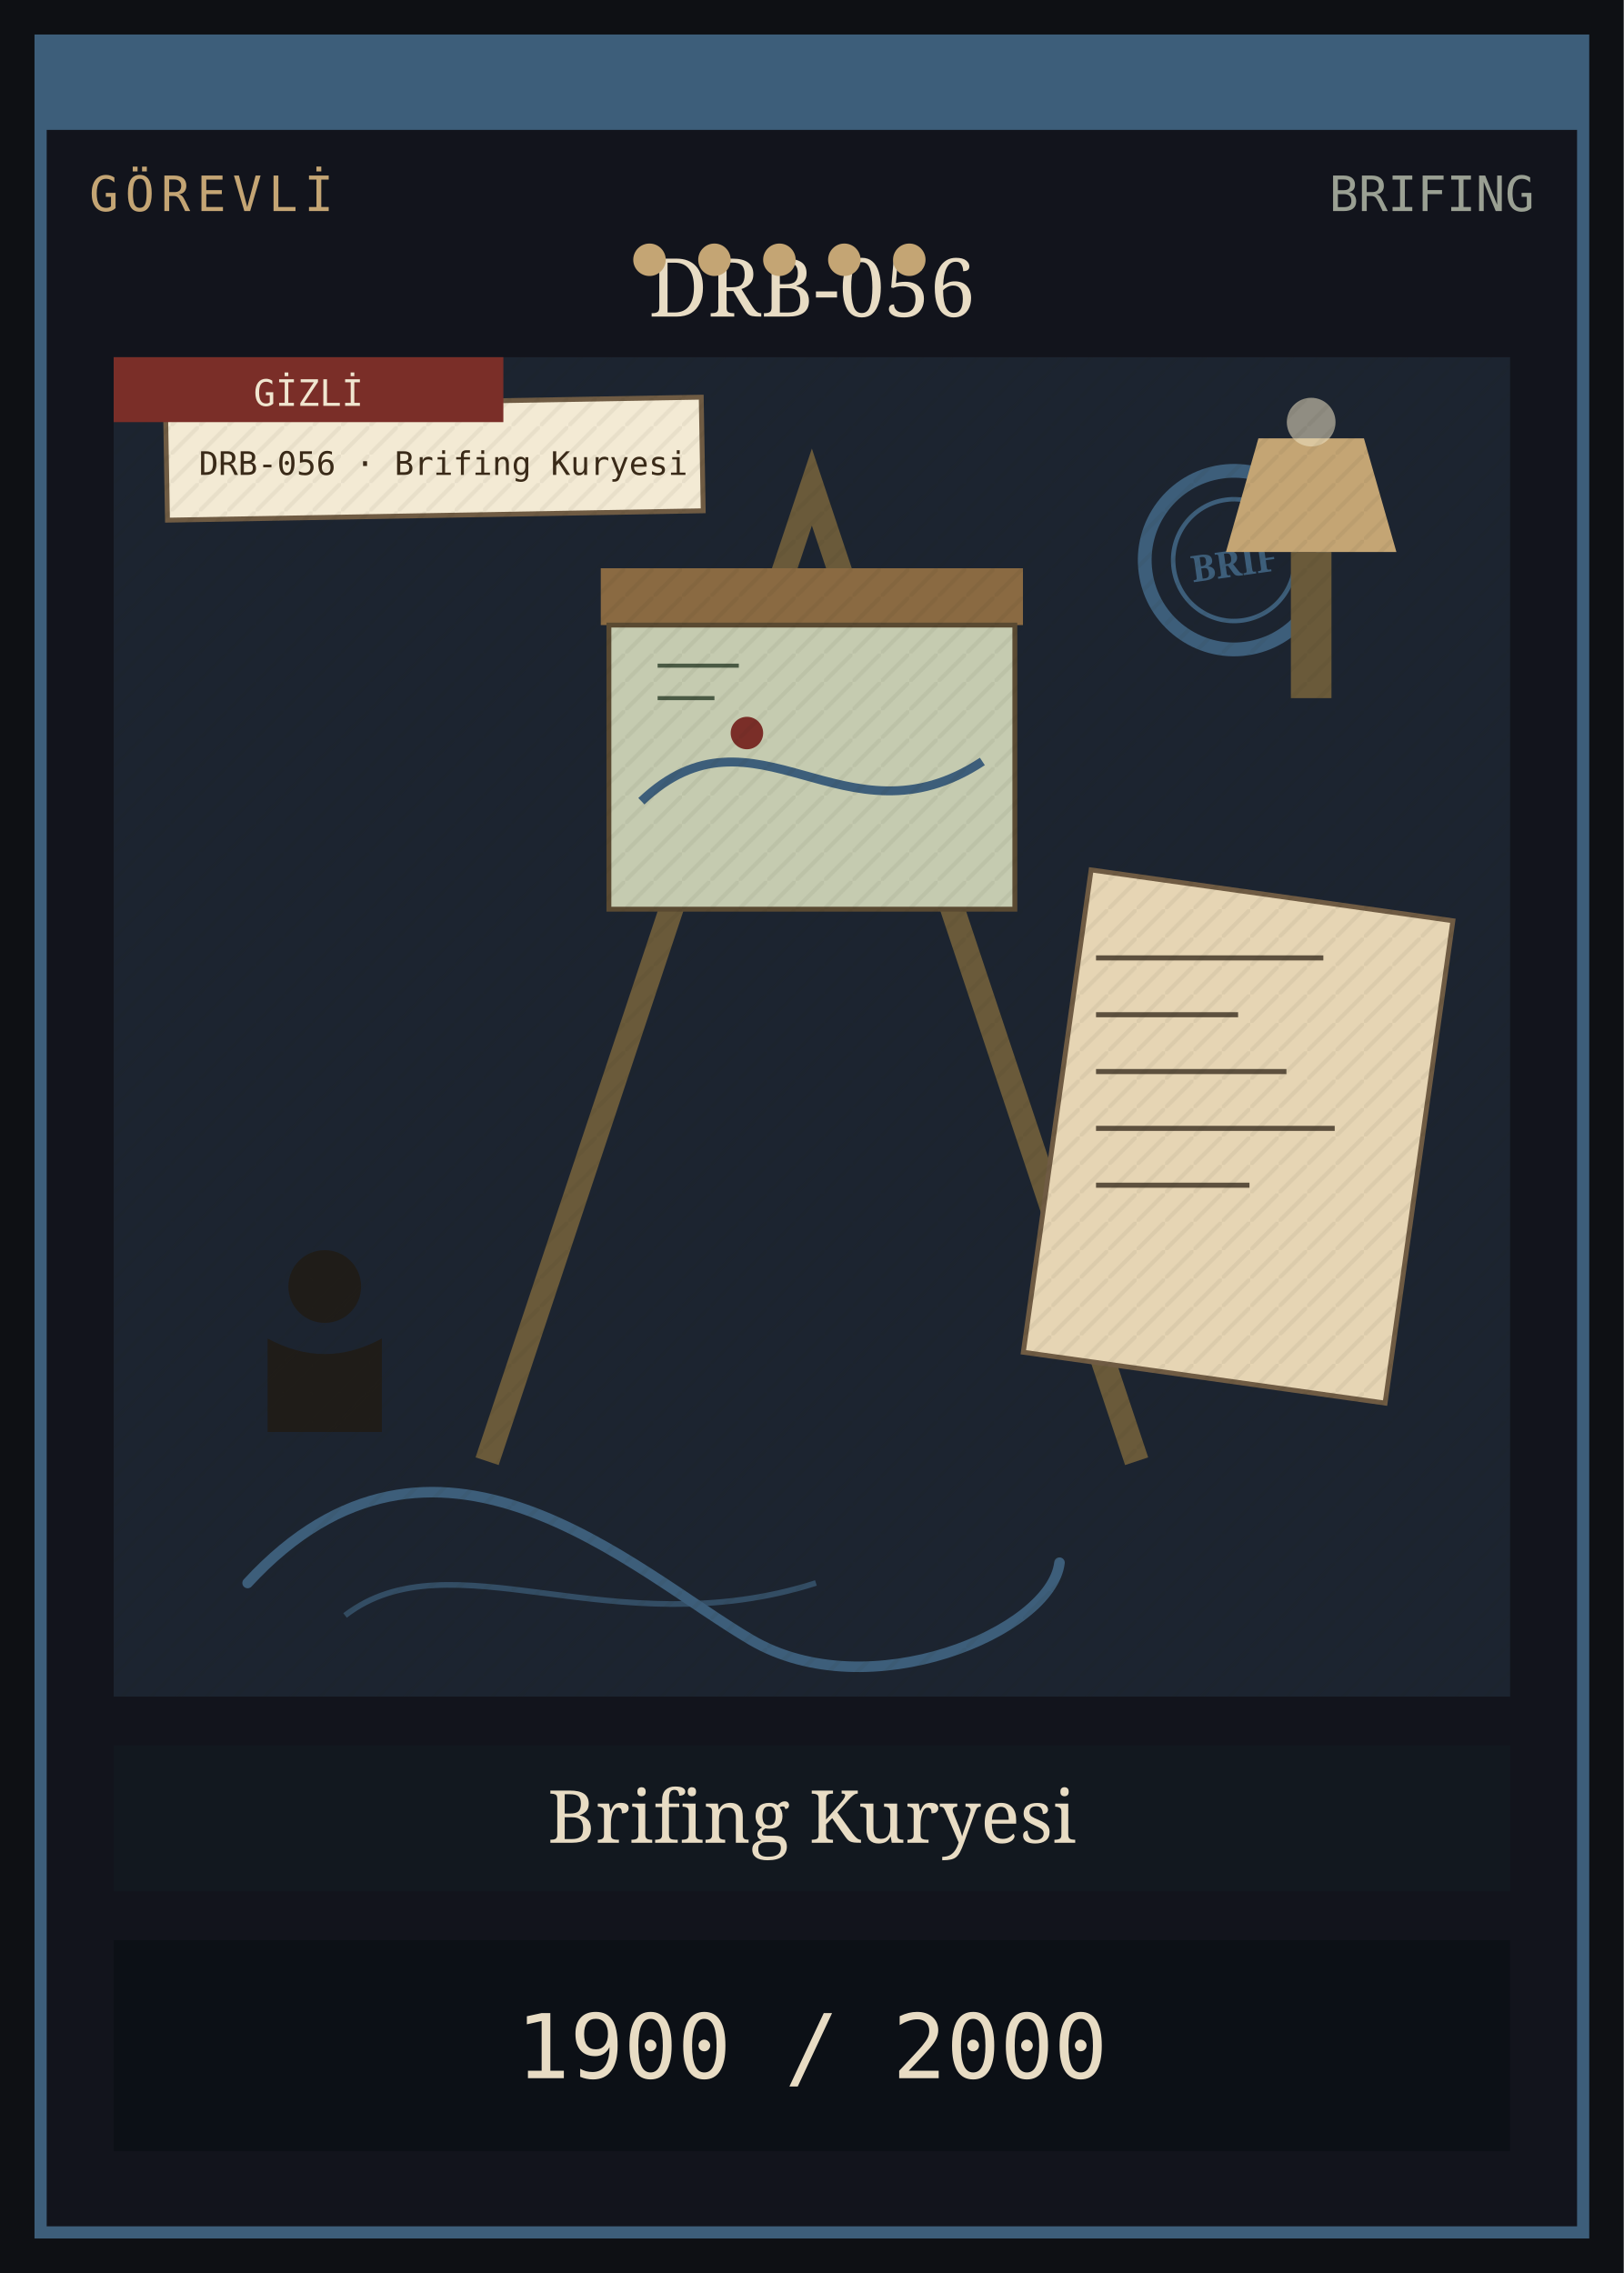
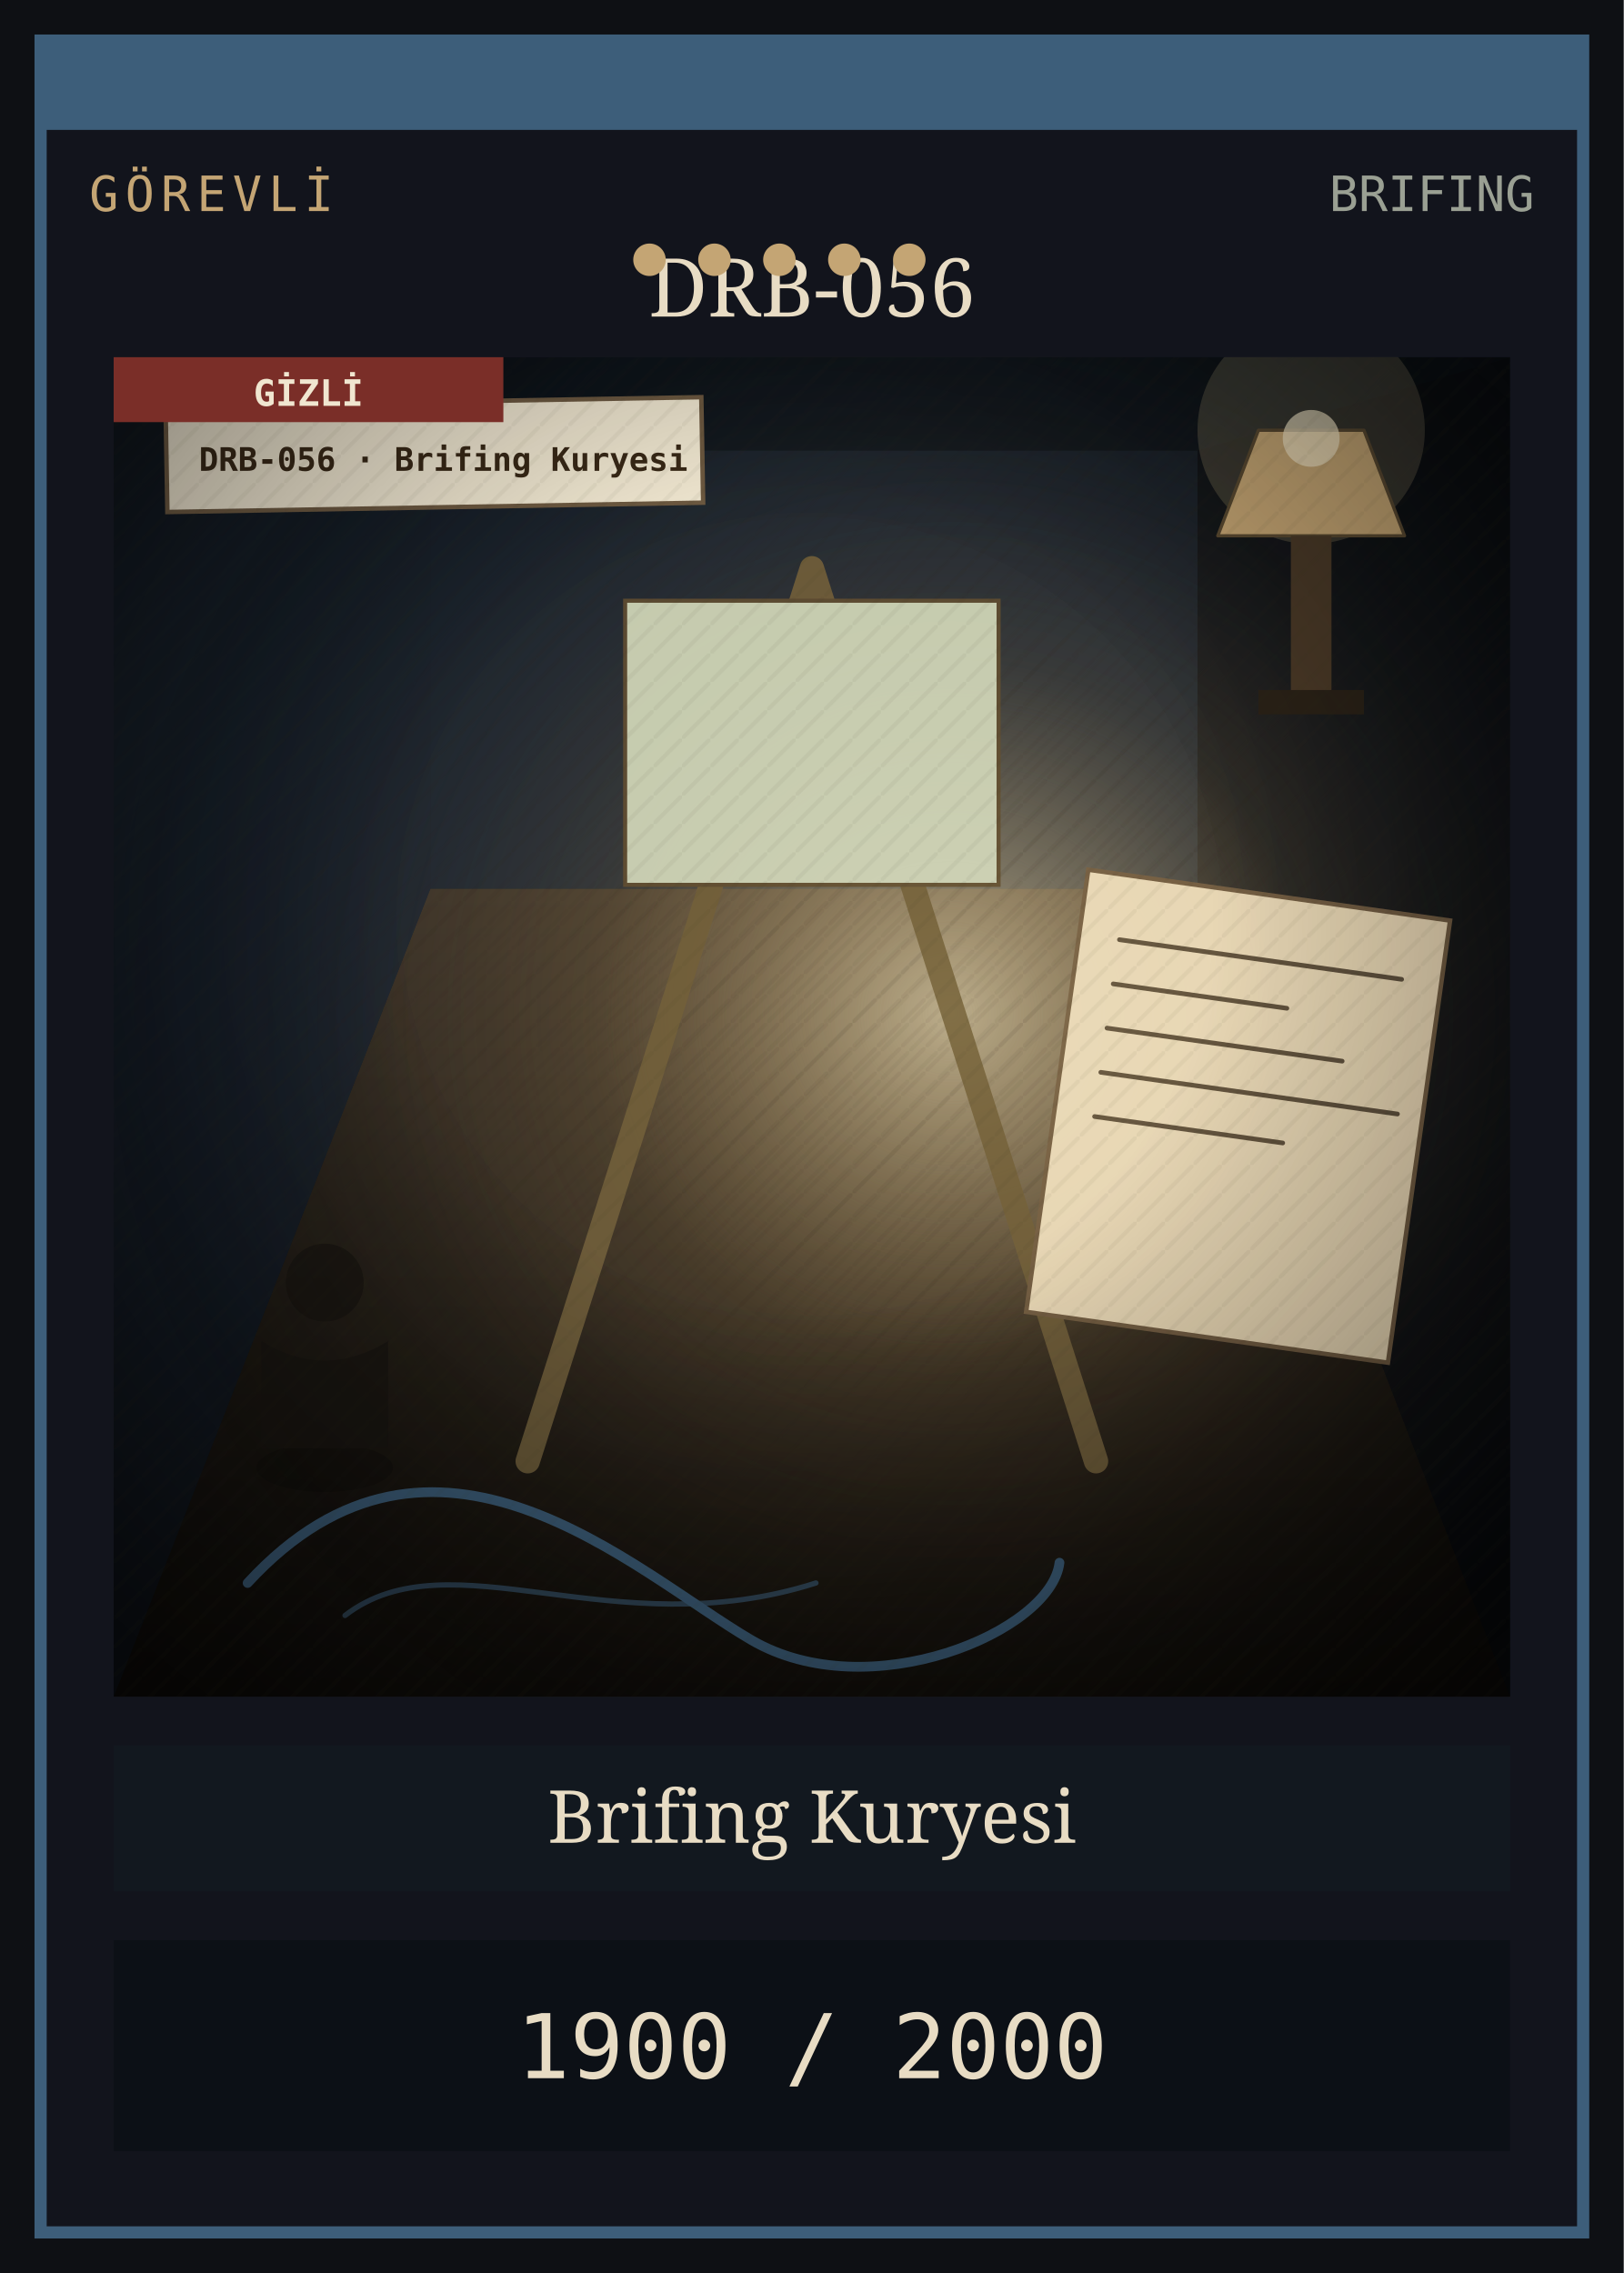
<svg xmlns="http://www.w3.org/2000/svg" viewBox="0 0 400 560" width="400" height="560">
  <defs>
+     <radialGradient id="lampDRB056" cx="60%" cy="49%" r="62%">
+       <stop offset="0" stop-color="#f4e2b8" stop-opacity=".62" />
+       <stop offset=".42" stop-color="#c4a574" stop-opacity=".16" />
+       <stop offset="1" stop-color="#000000" stop-opacity="0" />
+     </radialGradient>
+     <linearGradient id="floorDRB056" x1="0" y1="0" x2="0" y2="1">
+       <stop offset="0" stop-color="#3a3228" />
+       <stop offset="1" stop-color="#1a1610" />
+     </linearGradient>
+     <linearGradient id="wallDRB056" x1="0" y1="0" x2="1" y2="1">
+       <stop offset="0" stop-color="#1a2430" />
+       <stop offset="1" stop-color="#0e1014" />
+     </linearGradient>
+     <radialGradient id="vigDRB056" cx="50%" cy="42%" r="72%">
+       <stop offset=".4" stop-color="#000" stop-opacity="0" />
+       <stop offset="1" stop-color="#000" stop-opacity=".5" />
+     </radialGradient>
+     <pattern id="hatch" width="6" height="6" patternUnits="userSpaceOnUse">
+       <path d="M0 6 L6 0" stroke="#2a2218" opacity=".07" />
+     </pattern>
    <pattern id="grain" width="7" height="7" patternUnits="userSpaceOnUse">
-       <path d="M0 7 L7 0" stroke="#2a2218" opacity=".055" />
+       <path d="M0 7 L7 0" stroke="#2a2218" opacity=".05" />
    </pattern>
    <clipPath id="well-DRB-056">
      <rect x="28" y="88" width="344" height="330" />
    </clipPath>
  </defs>
  <rect width="400" height="560" fill="#0e1014" />
  <rect x="10" y="10" width="380" height="540" fill="#12141c" stroke="#3d5e7a" stroke-width="3" />
  <rect x="10" y="10" width="380" height="22" fill="#3d5e7a" />
  <text x="22" y="52" fill="#c4a574" font-family="ui-monospace,monospace" font-size="12" letter-spacing="1.6">GÖREVLİ</text>
  <text x="378" y="52" text-anchor="end" fill="#9aa093" font-family="ui-monospace,monospace" font-size="12">BRIFING</text>
  <text x="200" y="78" text-anchor="middle" fill="#e8dcc4" font-family="Georgia,serif" font-size="20">DRB-056</text>
-   <circle cx="160" cy="64" r="4" fill="#c4a574" />
-   <circle cx="176" cy="64" r="4" fill="#c4a574" />
-   <circle cx="192" cy="64" r="4" fill="#c4a574" />
-   <circle cx="208" cy="64" r="4" fill="#c4a574" />
-   <circle cx="224" cy="64" r="4" fill="#c4a574" />
+   <circle cx="160.0" cy="64.0" r="4.0" fill="#c4a574" stroke="none" />
+   <circle cx="176.0" cy="64.0" r="4.0" fill="#c4a574" stroke="none" />
+   <circle cx="192.0" cy="64.0" r="4.0" fill="#c4a574" stroke="none" />
+   <circle cx="208.0" cy="64.0" r="4.0" fill="#c4a574" stroke="none" />
+   <circle cx="224.0" cy="64.0" r="4.0" fill="#c4a574" stroke="none" />
  <g clip-path="url(#well-DRB-056)" data-series="Brifing" data-kind="unit" data-subtype="effect" data-tier="mid" data-aux="0">
-     <rect x="28" y="88" width="344" height="330" fill="#1c2430" />
-     <path d="M120 360 L200 120 L280 360" fill="none" stroke="#6a5a3a" stroke-width="6" />
-     <rect x="148" y="140" width="104" height="14" fill="#8a6a42" />
-     <rect x="150.0" y="154.0" width="100.0" height="70.0" fill="#c5cbb0" stroke="#5a4a32" stroke-width="1.2" />
-     <path d="M158 197.4 c28.0 -26.6 50.0 12.6 84.0 -9.8" fill="none" stroke="#3d5e7a" stroke-width="2.2" />
-     <circle cx="184.0" cy="180.6" r="4" fill="#7a2e28" />
-     <path d="M162 164 h20.0 M162 172 h14.0" stroke="#4a5a44" stroke-width="1" />
-     <g transform="translate(80 340) scale(1.28)">
-       <circle cx="0" cy="-18" r="7" fill="#1f1c18" />
-       <path d="M-11 -8 q11 6 22 0 v18 h-22z" fill="#1f1c18" />
+     <rect x="28.0" y="88.0" width="344.0" height="330.0" fill="url(#wallDRB056)" stroke="none" />
+     <polygon points="106.0,111.0 295.0,111.0 295.0,219.0 106.0,219.0" fill="#1a2430" stroke="none" />
+     <polygon points="28.0,88.0 106.0,111.0 295.0,111.0 372.0,88.0" fill="#101820" stroke="none" />
+     <polygon points="28.0,418.0 106.0,219.0 295.0,219.0 372.0,418.0" fill="url(#floorDRB056)" stroke="none" />
+     <polygon points="28.0,88.0 106.0,111.0 106.0,219.0 28.0,418.0" fill="#1a2430" stroke="none" opacity="0.92" />
+     <polygon points="372.0,88.0 295.0,111.0 295.0,219.0 372.0,418.0" fill="#10141a" stroke="none" opacity="0.88" />
+     <rect x="28.0" y="88.0" width="344.0" height="330.0" fill="url(#lampDRB056)" stroke="none" />
+     <rect x="28.0" y="88.0" width="344.0" height="330.0" fill="url(#hatch)" stroke="none" />
+     <rect x="28.0" y="88.0" width="344.0" height="330.0" fill="url(#vigDRB056)" stroke="none" />
+     <path d="M130 360 L200 140 L270 360" fill="none" stroke="#6a5a3a" stroke-width="6" stroke-linecap="round" stroke-linejoin="round" />
+     <rect x="154.0" y="148.0" width="92.0" height="70.0" fill="#c5cbb0" stroke="#5a4a32" stroke-width="1" />
+     <g transform="translate(80.0 340.0) scale(1.20)" opacity=".85">
+       <ellipse cx="0" cy="18" rx="14" ry="5" fill="#0a0806" opacity=".35" />
+       <circle cx="0" cy="-20" r="8" fill="#1a1612" />
+       <path d="M-13 -8 q13 8 26 0 v22 h-26z" fill="#1a1612" />
    </g>
-     <g transform="rotate(8.0 305.0 280.0)">
-       <rect x="260.0" y="220.0" width="90.0" height="120.0" fill="#e6d5b4" stroke="#6f5b43" stroke-width="1.2" />
+     <g transform="rotate(8.0 305.0 275.0)">
+       <rect x="260.0" y="220.0" width="90.0" height="110.0" fill="#e6d5b4" stroke="#6f5b43" stroke-width="1.1" />
+       <path d="M270.0 236.0 h70.2" fill="none" stroke="#5d503e" stroke-width="1.15" stroke-linecap="round" stroke-linejoin="round" />
+       <path d="M270.0 247.0 h43.2" fill="none" stroke="#5d503e" stroke-width="1.15" stroke-linecap="round" stroke-linejoin="round" />
+       <path d="M270.0 258.0 h58.5" fill="none" stroke="#5d503e" stroke-width="1.15" stroke-linecap="round" stroke-linejoin="round" />
+       <path d="M270.0 269.0 h73.8" fill="none" stroke="#5d503e" stroke-width="1.15" stroke-linecap="round" stroke-linejoin="round" />
+       <path d="M270.0 280.0 h46.8" fill="none" stroke="#5d503e" stroke-width="1.15" stroke-linecap="round" stroke-linejoin="round" />
    </g>
-     <path d="M270.0 236.0 h56.0" stroke="#5d503e" stroke-width="1.25" />
-     <path d="M270.0 250.0 h35.0" stroke="#5d503e" stroke-width="1.25" />
-     <path d="M270.0 264.0 h46.9" stroke="#5d503e" stroke-width="1.25" />
-     <path d="M270.0 278.0 h58.8" stroke="#5d503e" stroke-width="1.25" />
-     <path d="M270.0 292.0 h37.8" stroke="#5d503e" stroke-width="1.25" />
-     <g transform="rotate(-8 304 138)">
-       <circle cx="304" cy="138" r="22" fill="none" stroke="#3d5e7a" stroke-width="3.4" />
-       <circle cx="304" cy="138" r="15" fill="none" stroke="#3d5e7a" stroke-width="1.1" />
-       <text x="304" y="142" text-anchor="middle" fill="#3d5e7a" font-family="Georgia,serif" font-size="9" font-weight="700">BRİF</text>
+     <rect x="48.0" y="100.0" width="92.0" height="18.0" fill="#1a1612" stroke="#3d5e7a" stroke-width="1.1" />
+     <text x="94.0" y="113.0" text-anchor="middle" fill="#c4a574" font-family="ui-monospace,monospace" font-size="9" font-weight="700">BRİF</text>
+     <circle cx="323.0" cy="106.0" r="28.0" fill="#f0d9a0" stroke="none" opacity="0.18" />
+     <path d="M300 132 h46 l-10 -26 h-26z" fill="#c4a574" stroke="#5a4a32" stroke-width="0.8" stroke-linecap="round" stroke-linejoin="round" />
+     <rect x="318.0" y="132.0" width="10.0" height="40.0" fill="#4a3a28" stroke="none" />
+     <circle cx="323.0" cy="108.0" r="7.0" fill="#efe4c4" stroke="none" opacity="0.7" />
+     <rect x="310.0" y="170.0" width="26.0" height="6.0" fill="#2a2218" stroke="none" />
+     <path d="M61.0 390.0 C107.0 340.0 156.0 387.0 185.0 404.0 S259.0 402.0 261.0 385.0" fill="none" stroke="#3d5e7a" stroke-width="2.4" stroke-linecap="round" stroke-linejoin="round" />
+     <path d="M85.0 398.0 C111.0 378.0 151.0 406.0 201.0 390.0" fill="none" stroke="#3d5e7a" stroke-width="1.3" stroke-linecap="round" stroke-linejoin="round" opacity="0.7" />
+     <g transform="rotate(-1.0 107.0 112.0)">
+       <rect x="41.0" y="99.0" width="132.0" height="26.0" fill="#f3ead4" stroke="#6f5b43" stroke-width="1.1" />
    </g>
-     <rect x="318" y="136" width="10" height="36" fill="#6a5a3a" />
-     <path d="M302 136 h42 l-8 -28 h-26z" fill="#c4a574" />
-     <circle cx="323" cy="104" r="6" fill="#efe4c4" opacity=".55" />
-     <path d="M61.0 390.0 C107.0 340.0 156.0 387.0 185.0 404.0 S259.0 402.0 261.0 385.0" fill="none" stroke="#3d5e7a" stroke-width="2.6" stroke-linecap="round" />
-     <path d="M85.0 398.0 C111.0 378.0 151.0 406.0 201.0 390.0" fill="none" stroke="#3d5e7a" stroke-width="1.4" opacity=".7" />
-     <g transform="rotate(-1.0 107.0 113.0)">
-       <rect x="41.0" y="99.0" width="132.0" height="28.0" fill="#f3ead4" stroke="#6f5b43" stroke-width="1.2" />
-     </g>
-     <text x="49" y="117" fill="#3a2a18" font-family="ui-monospace,monospace" font-size="8">DRB-056 · Brifing Kuryesi</text>
+     <text x="49.0" y="116.0" text-anchor="start" fill="#3a2a18" font-family="ui-monospace,monospace" font-size="8" font-weight="600">DRB-056 · Brifing Kuryesi</text>
+     <rect x="28" y="88" width="344" height="330" fill="url(#lampDRB056)" style="mix-blend-mode:soft-light" opacity=".72" />
+     <rect x="28" y="88" width="344" height="330" fill="url(#vigDRB056)" />
    <rect x="28" y="88" width="344" height="330" fill="url(#grain)" />
  </g>
-   <rect x="28" y="88" width="96" height="16" fill="#7a2e28" />
-   <text x="76" y="100" text-anchor="middle" fill="#f0e6d0" font-size="9" font-family="ui-monospace,monospace">GİZLİ</text>
+   <rect x="28.0" y="88.0" width="96.0" height="16.0" fill="#7a2e28" stroke="none" />
+   <text x="76.0" y="100.0" text-anchor="middle" fill="#f0e6d0" font-family="ui-monospace,monospace" font-size="9" font-weight="700">GİZLİ</text>
  <rect x="28" y="430" width="344" height="36" fill="#121820" opacity=".92" />
  <text x="200" y="454" text-anchor="middle" fill="#e8dcc4" font-family="Georgia,serif" font-size="18">Brifing Kuryesi</text>
  <rect x="28" y="478" width="344" height="52" fill="#0c1016" />
  <text x="200" y="512" text-anchor="middle" fill="#e8dcc4" font-family="ui-monospace,monospace" font-size="22">1900 / 2000</text>
</svg>
